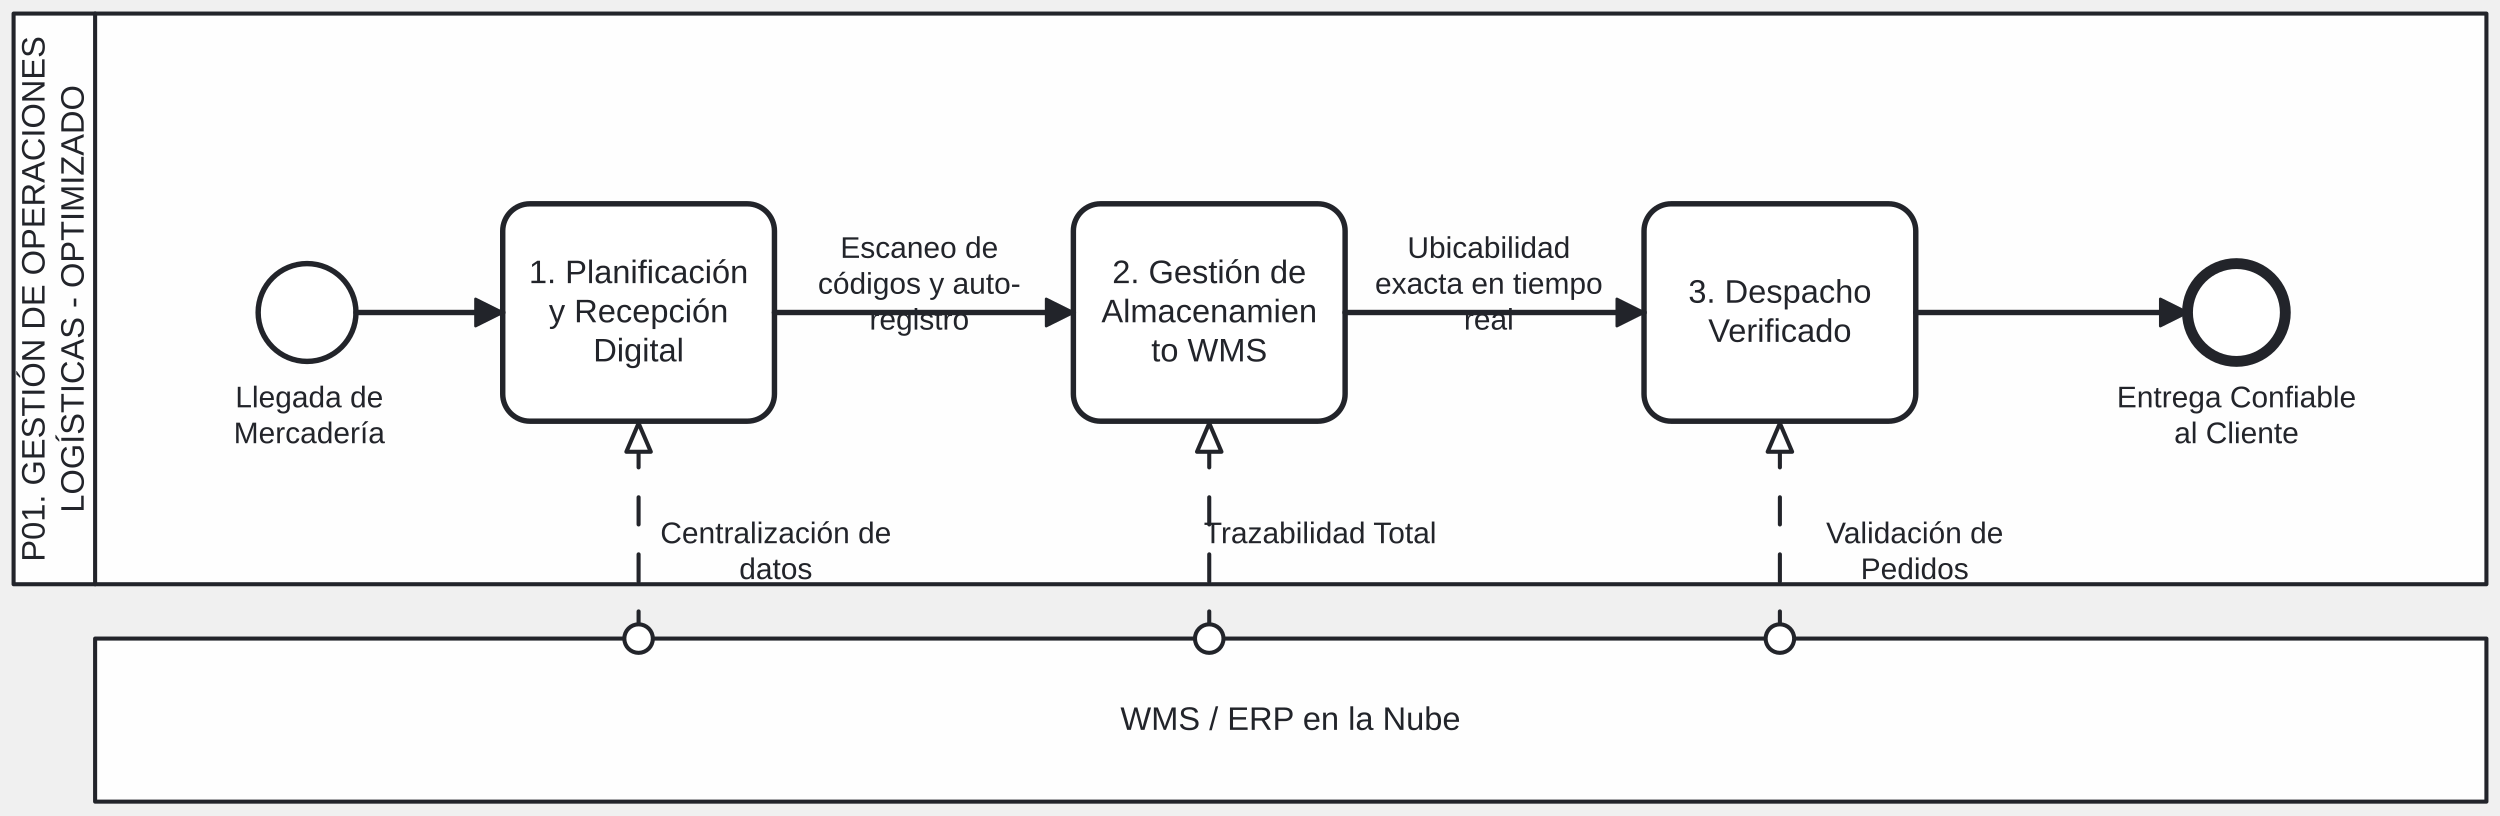
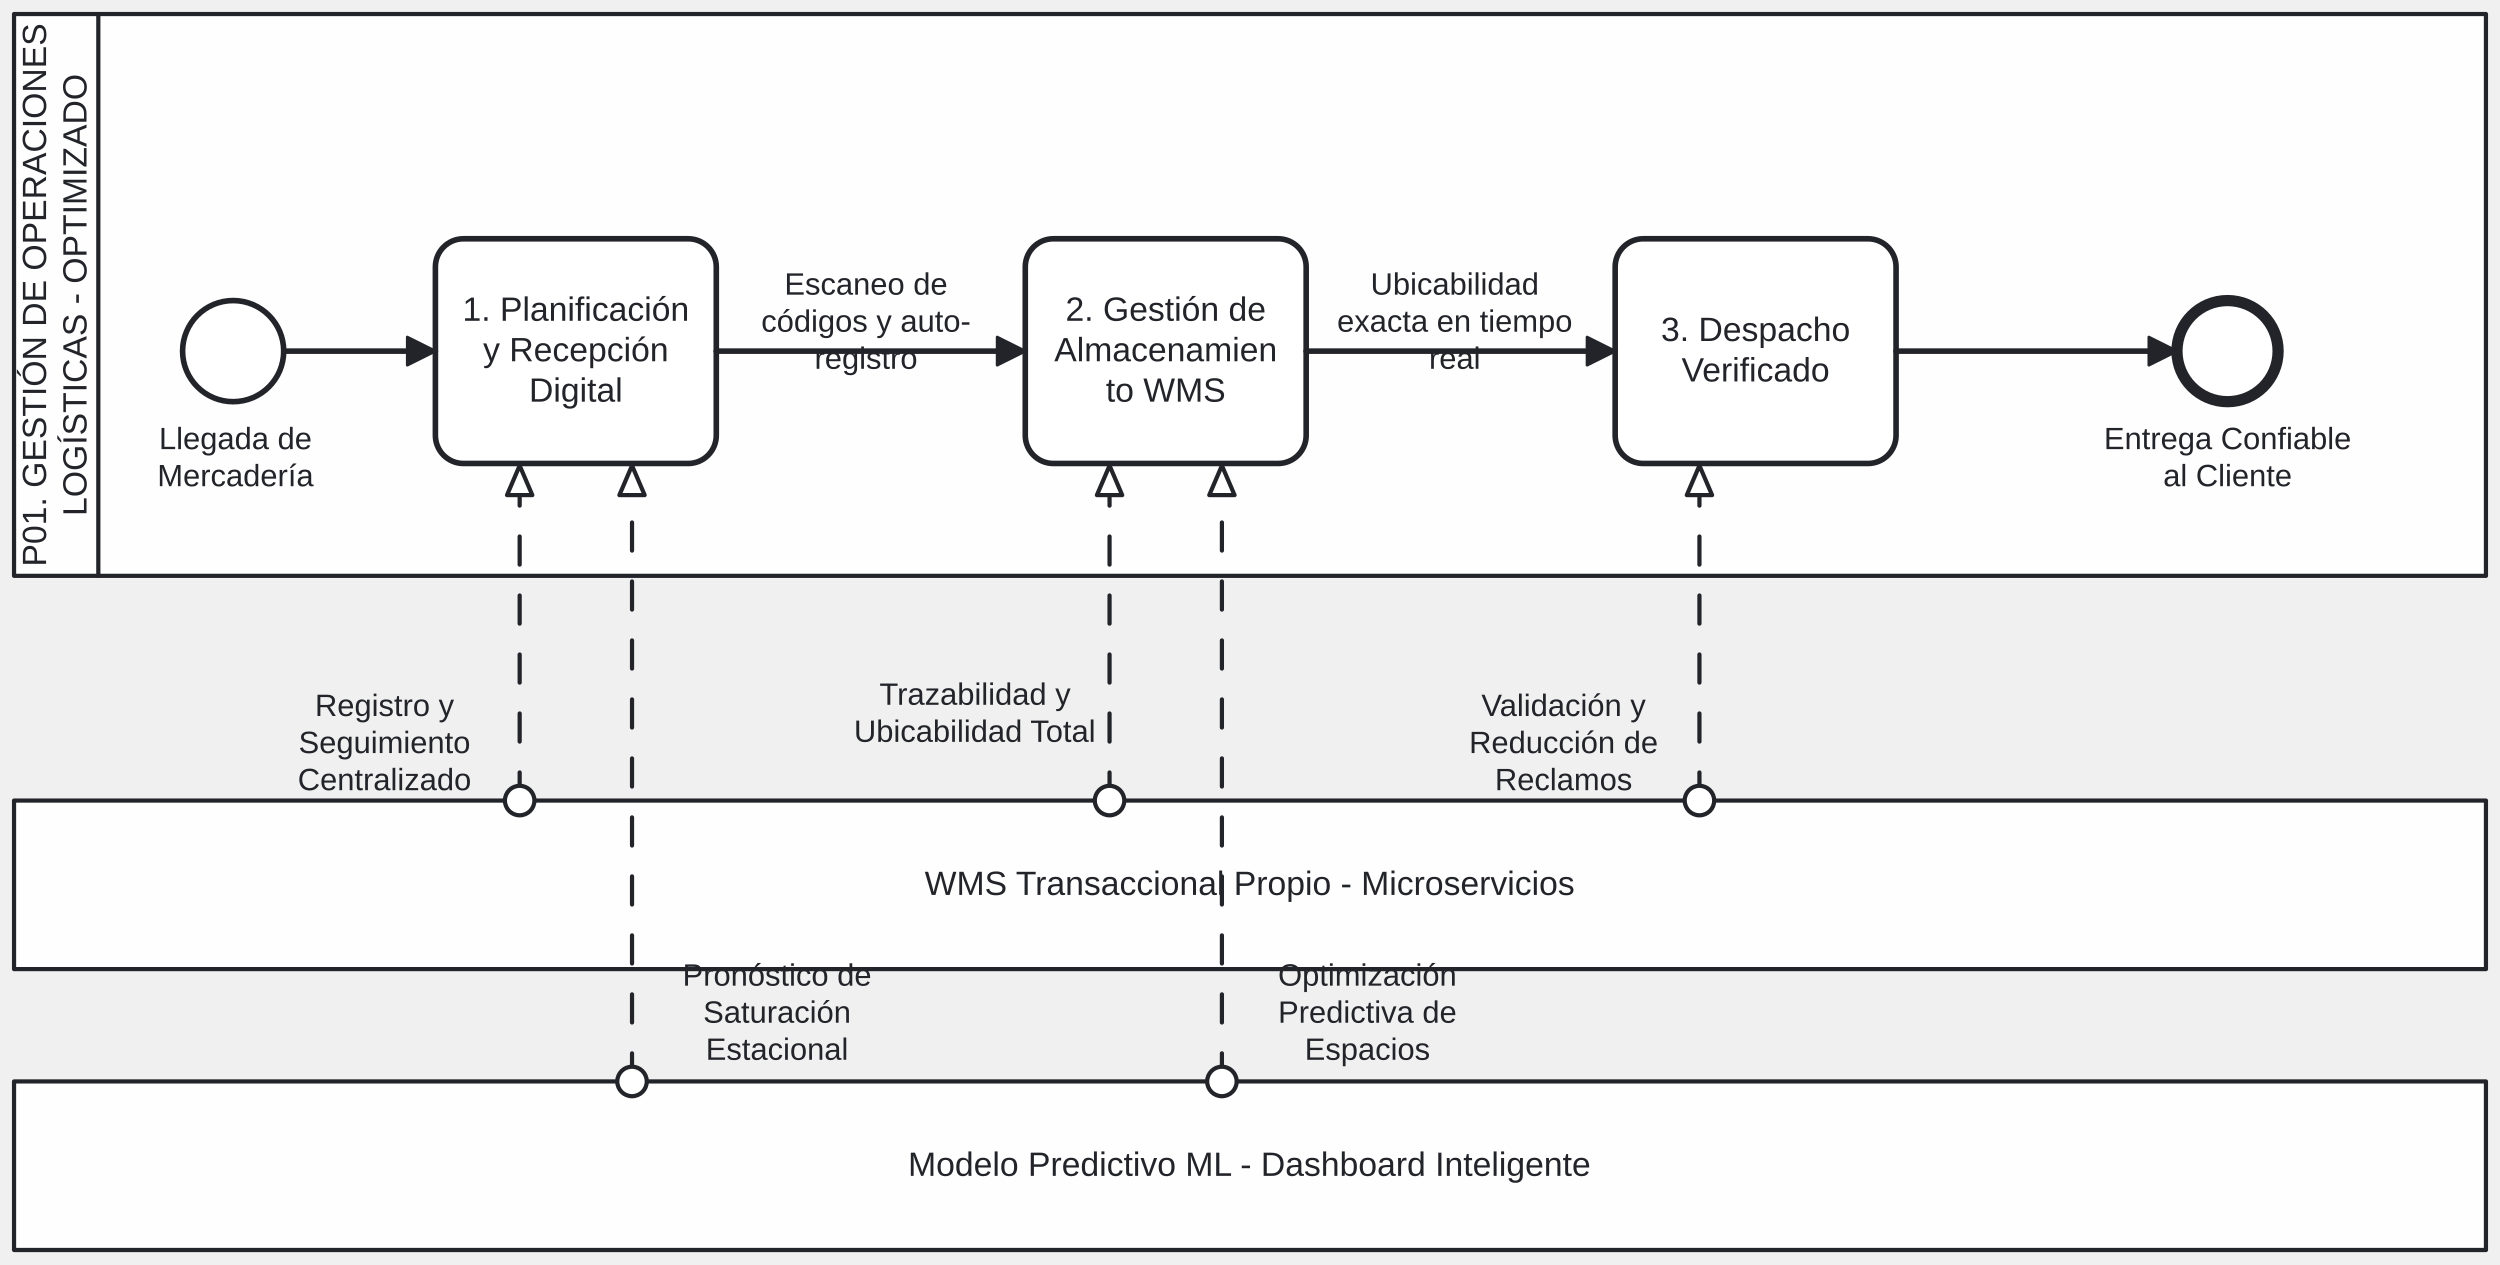
- <svg xmlns="http://www.w3.org/2000/svg" width="920" height="300" viewBox="85 45 920 300" version="1.1">
+ <svg xmlns="http://www.w3.org/2000/svg" width="890" height="450" viewBox="115 -5 890 450" version="1.1">
  <defs>
-     <pattern id="djs-grid-pattern-794928" width="10" height="10" patternUnits="userSpaceOnUse">
+     <pattern id="djs-grid-pattern-890158" width="10" height="10" patternUnits="userSpaceOnUse">
      <circle cx="0.5" cy="0.5" r="0.5" style="fill: rgb(204, 204, 204);" />
    </pattern>
  </defs>
  <g class="djs-group">
-     <g class="djs-element djs-shape" data-element-id="Participant_MacroOptimizado" style="display: block;" transform="matrix(1 0 0 1 90 50)">
-       <g class="djs-visual">
-         <rect x="0" y="0" width="910" height="210" rx="0" ry="0" style="stroke-linecap: round; stroke-linejoin: round; stroke: rgb(34, 36, 42); stroke-width: 1.5px; fill: white; fill-opacity: 0.95;" />
-         <path style="fill: none; stroke-linecap: round; stroke-linejoin: round; stroke: rgb(34, 36, 42); stroke-width: 1.5px;" d="M30,0L30,210" />
-         <text lineHeight="1.2" class="djs-label" style="font-family: Arial, sans-serif; font-size: 12px; font-weight: normal; fill: rgb(34, 36, 42);" transform="matrix(-1.83697e-16 -1 1 -1.83697e-16 0 210)">
-           <tspan x="8.309" y="11.4">P01. GESTIÓN DE OPERACIONES </tspan>
-           <tspan x="26.326" y="25.8">LOGÍSTICAS - OPTIMIZADO</tspan>
-         </text>
-       </g>
-       <rect class="djs-hit djs-hit-no-move" x="0" y="0" width="910" height="210" style="fill: none; stroke-opacity: 0; stroke: white; stroke-width: 15px;" />
-       <rect class="djs-hit djs-hit-click-stroke" x="0" y="0" width="910" height="210" style="fill: none; stroke-opacity: 0; stroke: white; stroke-width: 15px;" />
-       <rect class="djs-hit djs-hit-all" x="0" y="0" width="30" height="210" style="fill: none; stroke-opacity: 0; stroke: white; stroke-width: 15px;" />
-       <rect x="-5" y="-5" rx="4" width="920" height="220" class="djs-outline" style="fill: none;" />
+     <g class="djs-element djs-shape" data-element-id="Participant_MacroOptimizado" style="display: block;" transform="matrix(1 0 0 1 120 0)">
+       <g class="djs-visual">
+         <rect x="0" y="0" width="880" height="200" rx="0" ry="0" style="stroke-linecap: round; stroke-linejoin: round; stroke: rgb(34, 36, 42); stroke-width: 1.5px; fill: white; fill-opacity: 0.95;" />
+         <path style="fill: none; stroke-linecap: round; stroke-linejoin: round; stroke: rgb(34, 36, 42); stroke-width: 1.5px;" d="M30,0L30,200" />
+         <text lineHeight="1.2" class="djs-label" style="font-family: Arial, sans-serif; font-size: 12px; font-weight: normal; fill: rgb(34, 36, 42);" transform="matrix(-1.83697e-16 -1 1 -1.83697e-16 0 200)">
+           <tspan x="3.309" y="11.4">P01. GESTIÓN DE OPERACIONES </tspan>
+           <tspan x="21.326" y="25.8">LOGÍSTICAS - OPTIMIZADO</tspan>
+         </text>
+       </g>
+       <rect class="djs-hit djs-hit-no-move" x="0" y="0" width="880" height="200" style="fill: none; stroke-opacity: 0; stroke: white; stroke-width: 15px;" />
+       <rect class="djs-hit djs-hit-click-stroke" x="0" y="0" width="880" height="200" style="fill: none; stroke-opacity: 0; stroke: white; stroke-width: 15px;" />
+       <rect class="djs-hit djs-hit-all" x="0" y="0" width="30" height="200" style="fill: none; stroke-opacity: 0; stroke: white; stroke-width: 15px;" />
+       <rect x="-5" y="-5" rx="4" width="890" height="210" class="djs-outline" style="fill: none;" />
    </g>
    <g class="djs-children">
      <g class="djs-group">
-         <g class="djs-element djs-shape" data-element-id="Start_LlegadaMercaderia" style="display: block;" transform="matrix(1 0 0 1 180 142)">
+         <g class="djs-element djs-shape" data-element-id="Start_LlegadaMercaderia" style="display: block;" transform="matrix(1 0 0 1 180 102)">
          <g class="djs-visual">
            <circle cx="18" cy="18" r="18" style="stroke-linecap: round; stroke-linejoin: round; stroke: rgb(34, 36, 42); stroke-width: 2px; fill: white; fill-opacity: 0.95;" />
          </g>
          <rect class="djs-hit djs-hit-all" x="0" y="0" width="36" height="36" style="fill: none; stroke-opacity: 0; stroke: white; stroke-width: 15px;" />
          <circle cx="18" cy="18" r="23" class="djs-outline" style="fill: none;" />
        </g>
      </g>
      <g class="djs-group">
-         <g class="djs-element djs-shape" data-element-id="Start_LlegadaMercaderia_label" style="display: block;" transform="matrix(1 0 0 1 171 185)">
+         <g class="djs-element djs-shape" data-element-id="Start_LlegadaMercaderia_label" style="display: block;" transform="matrix(1 0 0 1 171 145)">
          <g class="djs-visual">
            <text lineHeight="1.2" class="djs-label" style="font-family: Arial, sans-serif; font-size: 11px; font-weight: normal; fill: rgb(34, 36, 42);">
              <tspan x="0.596" y="9.9">Llegada de </tspan>
              <tspan x="0" y="23.1">Mercadería</tspan>
            </text>
          </g>
          <rect class="djs-hit djs-hit-all" x="0" y="0" width="56" height="27" style="fill: none; stroke-opacity: 0; stroke: white; stroke-width: 15px;" />
          <rect x="-5" y="-5" rx="4" width="66" height="37" class="djs-outline" style="fill: none;" />
        </g>
      </g>
      <g class="djs-group">
-         <g class="djs-element djs-shape" data-element-id="Task_P1_RecepcionDigital" style="display: block;" transform="matrix(1 0 0 1 270 120)">
+         <g class="djs-element djs-shape" data-element-id="Task_P1_RecepcionDigital" style="display: block;" transform="matrix(1 0 0 1 270 80)">
          <g class="djs-visual">
            <rect x="0" y="0" width="100" height="80" rx="10" ry="10" style="stroke-linecap: round; stroke-linejoin: round; stroke: rgb(34, 36, 42); stroke-width: 2px; fill: white; fill-opacity: 0.95;" />
            <text lineHeight="1.2" class="djs-label" style="font-family: Arial, sans-serif; font-size: 12px; font-weight: normal; fill: rgb(34, 36, 42);">
              <tspan x="9.644" y="29.2">1. Planificación</tspan>
              <tspan x="16.982" y="43.6">y Recepción </tspan>
              <tspan x="33.327" y="58">Digital</tspan>
            </text>
          </g>
          <rect class="djs-hit djs-hit-all" x="0" y="0" width="100" height="80" style="fill: none; stroke-opacity: 0; stroke: white; stroke-width: 15px;" />
          <rect x="-5" y="-5" rx="14" width="110" height="90" class="djs-outline" style="fill: none;" />
        </g>
      </g>
      <g class="djs-group">
-         <g class="djs-element djs-shape" data-element-id="Task_P2_AlmacenamientoWMS" style="display: block;" transform="matrix(1 0 0 1 480 120)">
+         <g class="djs-element djs-shape" data-element-id="Task_P2_AlmacenamientoWMS" style="display: block;" transform="matrix(1 0 0 1 480 80)">
          <g class="djs-visual">
            <rect x="0" y="0" width="100" height="80" rx="10" ry="10" style="stroke-linecap: round; stroke-linejoin: round; stroke: rgb(34, 36, 42); stroke-width: 2px; fill: white; fill-opacity: 0.95;" />
            <text lineHeight="1.2" class="djs-label" style="font-family: Arial, sans-serif; font-size: 12px; font-weight: normal; fill: rgb(34, 36, 42);">
              <tspan x="14.311" y="29.2">2. Gestión de</tspan>
              <tspan x="10.314" y="43.6">Almacenamien</tspan>
              <tspan x="28.666" y="58">to WMS</tspan>
            </text>
          </g>
          <rect class="djs-hit djs-hit-all" x="0" y="0" width="100" height="80" style="fill: none; stroke-opacity: 0; stroke: white; stroke-width: 15px;" />
          <rect x="-5" y="-5" rx="14" width="110" height="90" class="djs-outline" style="fill: none;" />
        </g>
      </g>
      <g class="djs-group">
-         <g class="djs-element djs-shape" data-element-id="Task_P3_DespachoVerificado" style="display: block;" transform="matrix(1 0 0 1 690 120)">
+         <g class="djs-element djs-shape" data-element-id="Task_P3_DespachoVerificado" style="display: block;" transform="matrix(1 0 0 1 690 80)">
          <g class="djs-visual">
            <rect x="0" y="0" width="100" height="80" rx="10" ry="10" style="stroke-linecap: round; stroke-linejoin: round; stroke: rgb(34, 36, 42); stroke-width: 2px; fill: white; fill-opacity: 0.95;" />
            <text lineHeight="1.2" class="djs-label" style="font-family: Arial, sans-serif; font-size: 12px; font-weight: normal; fill: rgb(34, 36, 42);">
              <tspan x="16.312" y="36.4">3. Despacho </tspan>
              <tspan x="23.65" y="50.8">Verificado</tspan>
            </text>
          </g>
          <rect class="djs-hit djs-hit-all" x="0" y="0" width="100" height="80" style="fill: none; stroke-opacity: 0; stroke: white; stroke-width: 15px;" />
          <rect x="-5" y="-5" rx="14" width="110" height="90" class="djs-outline" style="fill: none;" />
        </g>
      </g>
      <g class="djs-group">
-         <g class="djs-element djs-shape" data-element-id="End_EntregaConfiable" style="display: block;" transform="matrix(1 0 0 1 890 142)">
+         <g class="djs-element djs-shape" data-element-id="End_EntregaConfiable" style="display: block;" transform="matrix(1 0 0 1 890 102)">
          <g class="djs-visual">
            <circle cx="18" cy="18" r="18" style="stroke-linecap: round; stroke-linejoin: round; stroke: rgb(34, 36, 42); stroke-width: 4px; fill: white; fill-opacity: 0.95;" />
          </g>
          <rect class="djs-hit djs-hit-all" x="0" y="0" width="36" height="36" style="fill: none; stroke-opacity: 0; stroke: white; stroke-width: 15px;" />
          <circle cx="18" cy="18" r="24" class="djs-outline" style="fill: none;" />
        </g>
      </g>
      <g class="djs-group">
-         <g class="djs-element djs-shape" data-element-id="End_EntregaConfiable_label" style="display: block;" transform="matrix(1 0 0 1 864 185)">
+         <g class="djs-element djs-shape" data-element-id="End_EntregaConfiable_label" style="display: block;" transform="matrix(1 0 0 1 864 145)">
          <g class="djs-visual">
            <text lineHeight="1.2" class="djs-label" style="font-family: Arial, sans-serif; font-size: 11px; font-weight: normal; fill: rgb(34, 36, 42);">
              <tspan x="0" y="9.9">Entrega Confiable </tspan>
              <tspan x="21.1" y="23.1">al Cliente</tspan>
            </text>
          </g>
          <rect class="djs-hit djs-hit-all" x="0" y="0" width="89" height="27" style="fill: none; stroke-opacity: 0; stroke: white; stroke-width: 15px;" />
          <rect x="-5" y="-5" rx="4" width="99" height="37" class="djs-outline" style="fill: none;" />
        </g>
      </g>
      <g class="djs-group">
        <g class="djs-element djs-connection" data-element-id="Flow_Start_P1" style="display: block;">
          <g class="djs-visual">
            <defs>
-               <marker id="marker-bx3ixo69l0in8x6u1tr84pkov" viewBox="0 0 20 20" refX="11" refY="10" markerWidth="10" markerHeight="10" orient="auto">
+               <marker id="marker-5fuqlbcn7md4sdnk5ovf139af" viewBox="0 0 20 20" refX="11" refY="10" markerWidth="10" markerHeight="10" orient="auto">
                <path d="M 1 5 L 11 10 L 1 15 Z" style="stroke-linecap: round; stroke-linejoin: round; stroke: rgb(34, 36, 42); stroke-width: 1px; fill: rgb(34, 36, 42);" />
              </marker>
            </defs>
-             <path data-corner-radius="5" style="fill: none; stroke-linecap: round; stroke-linejoin: round; stroke: rgb(34, 36, 42); stroke-width: 2px; marker-end: url('#marker-bx3ixo69l0in8x6u1tr84pkov');" d="M216,160L270,160" />
-           </g>
-           <path d="M216,160L270,160" class="djs-hit djs-hit-stroke" style="fill: none; stroke-opacity: 0; stroke: white; stroke-width: 15px;" />
-           <rect x="211" y="155" rx="4" width="64" height="10" class="djs-outline" style="fill: none;" />
+             <path data-corner-radius="5" style="fill: none; stroke-linecap: round; stroke-linejoin: round; stroke: rgb(34, 36, 42); stroke-width: 2px; marker-end: url('#marker-5fuqlbcn7md4sdnk5ovf139af');" d="M216,120L270,120" />
+           </g>
+           <path d="M216,120L270,120" class="djs-hit djs-hit-stroke" style="fill: none; stroke-opacity: 0; stroke: white; stroke-width: 15px;" />
+           <rect x="211" y="115" rx="4" width="64" height="10" class="djs-outline" style="fill: none;" />
        </g>
      </g>
      <g class="djs-group">
        <g class="djs-element djs-connection" data-element-id="Flow_P1_P2" style="display: block;">
          <g class="djs-visual">
            <defs>
-               <marker id="marker-9g80d8c8sxl3vlkmzwzxmn6dg" viewBox="0 0 20 20" refX="11" refY="10" markerWidth="10" markerHeight="10" orient="auto">
+               <marker id="marker-62lysjvz0v1dxmruyw9wtft8w" viewBox="0 0 20 20" refX="11" refY="10" markerWidth="10" markerHeight="10" orient="auto">
                <path d="M 1 5 L 11 10 L 1 15 Z" style="stroke-linecap: round; stroke-linejoin: round; stroke: rgb(34, 36, 42); stroke-width: 1px; fill: rgb(34, 36, 42);" />
              </marker>
            </defs>
-             <path data-corner-radius="5" style="fill: none; stroke-linecap: round; stroke-linejoin: round; stroke: rgb(34, 36, 42); stroke-width: 2px; marker-end: url('#marker-9g80d8c8sxl3vlkmzwzxmn6dg');" d="M370,160L480,160" />
-           </g>
-           <path d="M370,160L480,160" class="djs-hit djs-hit-stroke" style="fill: none; stroke-opacity: 0; stroke: white; stroke-width: 15px;" />
-           <rect x="365" y="155" rx="4" width="120" height="10" class="djs-outline" style="fill: none;" />
-         </g>
-       </g>
-       <g class="djs-group">
-         <g class="djs-element djs-shape" data-element-id="Flow_P1_P2_label" style="display: block;" transform="matrix(1 0 0 1 386 130)">
+             <path data-corner-radius="5" style="fill: none; stroke-linecap: round; stroke-linejoin: round; stroke: rgb(34, 36, 42); stroke-width: 2px; marker-end: url('#marker-62lysjvz0v1dxmruyw9wtft8w');" d="M370,120L480,120" />
+           </g>
+           <path d="M370,120L480,120" class="djs-hit djs-hit-stroke" style="fill: none; stroke-opacity: 0; stroke: white; stroke-width: 15px;" />
+           <rect x="365" y="115" rx="4" width="120" height="10" class="djs-outline" style="fill: none;" />
+         </g>
+       </g>
+       <g class="djs-group">
+         <g class="djs-element djs-shape" data-element-id="Flow_P1_P2_label" style="display: block;" transform="matrix(1 0 0 1 386 90)">
          <g class="djs-visual">
            <text lineHeight="1.2" class="djs-label" style="font-family: Arial, sans-serif; font-size: 11px; font-weight: normal; fill: rgb(34, 36, 42);">
              <tspan x="8.25" y="9.9">Escaneo de </tspan>
              <tspan x="0" y="23.1">códigos y auto-</tspan>
              <tspan x="18.96" y="36.3">registro</tspan>
            </text>
          </g>
          <rect class="djs-hit djs-hit-all" x="0" y="0" width="75" height="40" style="fill: none; stroke-opacity: 0; stroke: white; stroke-width: 15px;" />
          <rect x="-5" y="-5" rx="4" width="85" height="50" class="djs-outline" style="fill: none;" />
        </g>
      </g>
      <g class="djs-group">
        <g class="djs-element djs-connection" data-element-id="Flow_P2_P3" style="display: block;">
          <g class="djs-visual">
            <defs>
-               <marker id="marker-5n9eu8oeng12x5fme43ytxalq" viewBox="0 0 20 20" refX="11" refY="10" markerWidth="10" markerHeight="10" orient="auto">
+               <marker id="marker-47vruj8n2pp4a169vef90pp0k" viewBox="0 0 20 20" refX="11" refY="10" markerWidth="10" markerHeight="10" orient="auto">
                <path d="M 1 5 L 11 10 L 1 15 Z" style="stroke-linecap: round; stroke-linejoin: round; stroke: rgb(34, 36, 42); stroke-width: 1px; fill: rgb(34, 36, 42);" />
              </marker>
            </defs>
-             <path data-corner-radius="5" style="fill: none; stroke-linecap: round; stroke-linejoin: round; stroke: rgb(34, 36, 42); stroke-width: 2px; marker-end: url('#marker-5n9eu8oeng12x5fme43ytxalq');" d="M580,160L690,160" />
-           </g>
-           <path d="M580,160L690,160" class="djs-hit djs-hit-stroke" style="fill: none; stroke-opacity: 0; stroke: white; stroke-width: 15px;" />
-           <rect x="575" y="155" rx="4" width="120" height="10" class="djs-outline" style="fill: none;" />
-         </g>
-       </g>
-       <g class="djs-group">
-         <g class="djs-element djs-shape" data-element-id="Flow_P2_P3_label" style="display: block;" transform="matrix(1 0 0 1 591 130)">
+             <path data-corner-radius="5" style="fill: none; stroke-linecap: round; stroke-linejoin: round; stroke: rgb(34, 36, 42); stroke-width: 2px; marker-end: url('#marker-47vruj8n2pp4a169vef90pp0k');" d="M580,120L690,120" />
+           </g>
+           <path d="M580,120L690,120" class="djs-hit djs-hit-stroke" style="fill: none; stroke-opacity: 0; stroke: white; stroke-width: 15px;" />
+           <rect x="575" y="115" rx="4" width="120" height="10" class="djs-outline" style="fill: none;" />
+         </g>
+       </g>
+       <g class="djs-group">
+         <g class="djs-element djs-shape" data-element-id="Flow_P2_P3_label" style="display: block;" transform="matrix(1 0 0 1 591 90)">
          <g class="djs-visual">
            <text lineHeight="1.2" class="djs-label" style="font-family: Arial, sans-serif; font-size: 11px; font-weight: normal; fill: rgb(34, 36, 42);">
              <tspan x="11.924" y="9.9">Ubicabilidad </tspan>
              <tspan x="0" y="23.1">exacta en tiempo </tspan>
              <tspan x="32.715" y="36.3">real</tspan>
            </text>
          </g>
          <rect class="djs-hit djs-hit-all" x="0" y="0" width="84" height="40" style="fill: none; stroke-opacity: 0; stroke: white; stroke-width: 15px;" />
          <rect x="-5" y="-5" rx="4" width="94" height="50" class="djs-outline" style="fill: none;" />
        </g>
      </g>
      <g class="djs-group">
        <g class="djs-element djs-connection" data-element-id="Flow_P3_End" style="display: block;">
          <g class="djs-visual">
            <defs>
-               <marker id="marker-89t59o202ewxndg8sj0rjoglk" viewBox="0 0 20 20" refX="11" refY="10" markerWidth="10" markerHeight="10" orient="auto">
+               <marker id="marker-19ylce0fwi5bt2jfakbw5a8ah" viewBox="0 0 20 20" refX="11" refY="10" markerWidth="10" markerHeight="10" orient="auto">
                <path d="M 1 5 L 11 10 L 1 15 Z" style="stroke-linecap: round; stroke-linejoin: round; stroke: rgb(34, 36, 42); stroke-width: 1px; fill: rgb(34, 36, 42);" />
              </marker>
            </defs>
-             <path data-corner-radius="5" style="fill: none; stroke-linecap: round; stroke-linejoin: round; stroke: rgb(34, 36, 42); stroke-width: 2px; marker-end: url('#marker-89t59o202ewxndg8sj0rjoglk');" d="M790,160L890,160" />
-           </g>
-           <path d="M790,160L890,160" class="djs-hit djs-hit-stroke" style="fill: none; stroke-opacity: 0; stroke: white; stroke-width: 15px;" />
-           <rect x="785" y="155" rx="4" width="110" height="10" class="djs-outline" style="fill: none;" />
+             <path data-corner-radius="5" style="fill: none; stroke-linecap: round; stroke-linejoin: round; stroke: rgb(34, 36, 42); stroke-width: 2px; marker-end: url('#marker-19ylce0fwi5bt2jfakbw5a8ah');" d="M790,120L890,120" />
+           </g>
+           <path d="M790,120L890,120" class="djs-hit djs-hit-stroke" style="fill: none; stroke-opacity: 0; stroke: white; stroke-width: 15px;" />
+           <rect x="785" y="115" rx="4" width="110" height="10" class="djs-outline" style="fill: none;" />
        </g>
      </g>
    </g>
  </g>
  <g class="djs-group">
    <g class="djs-element djs-shape" data-element-id="Participant_WMS" style="display: block;" transform="matrix(1 0 0 1 120 280)">
      <g class="djs-visual">
        <rect x="0" y="0" width="880" height="60" rx="0" ry="0" style="stroke-linecap: round; stroke-linejoin: round; stroke: rgb(34, 36, 42); stroke-width: 1.5px; fill: white; fill-opacity: 0.95;" />
        <text lineHeight="1.2" class="djs-label" style="font-family: Arial, sans-serif; font-size: 12px; font-weight: normal; fill: rgb(34, 36, 42);">
-           <tspan x="377.311" y="33.6">WMS / ERP en la Nube</tspan>
+           <tspan x="324.195" y="33.6">WMS Transaccional Propio - Microservicios</tspan>
        </text>
      </g>
      <rect class="djs-hit djs-hit-all" x="0" y="0" width="880" height="60" style="fill: none; stroke-opacity: 0; stroke: white; stroke-width: 15px;" />
      <rect x="-5" y="-5" rx="4" width="890" height="70" class="djs-outline" style="fill: none;" />
    </g>
  </g>
  <g class="djs-group">
+     <g class="djs-element djs-shape" data-element-id="Participant_ML" style="display: block;" transform="matrix(1 0 0 1 120 380)">
+       <g class="djs-visual">
+         <rect x="0" y="0" width="880" height="60" rx="0" ry="0" style="stroke-linecap: round; stroke-linejoin: round; stroke: rgb(34, 36, 42); stroke-width: 1.5px; fill: white; fill-opacity: 0.95;" />
+         <text lineHeight="1.2" class="djs-label" style="font-family: Arial, sans-serif; font-size: 12px; font-weight: normal; fill: rgb(34, 36, 42);">
+           <tspan x="318.269" y="33.6">Modelo Predictivo ML - Dashboard Inteligente</tspan>
+         </text>
+       </g>
+       <rect class="djs-hit djs-hit-all" x="0" y="0" width="880" height="60" style="fill: none; stroke-opacity: 0; stroke: white; stroke-width: 15px;" />
+       <rect x="-5" y="-5" rx="4" width="890" height="70" class="djs-outline" style="fill: none;" />
+     </g>
+   </g>
+   <g class="djs-group">
    <g class="djs-element djs-connection" data-element-id="MsgFlow_WMS_P1" style="display: block;">
      <g class="djs-visual">
        <defs>
-           <marker id="marker-7jkx4r53fnqzo6hxl2wqsx1c9" viewBox="0 0 20 20" refX="8.5" refY="5" markerWidth="20" markerHeight="20" orient="auto">
-             <path d="m 1 5 l 0 -3 l 7 3 l -7 3 z" style="stroke-linecap: round; stroke-linejoin: round; stroke: rgb(34, 36, 42); stroke-width: 1px; fill: white; stroke-dasharray: 10000, 1;" />
-           </marker>
-           <marker id="marker-adjooyl3b2p4pd4ym42nk4gwg" viewBox="0 0 20 20" refX="6" refY="6" markerWidth="20" markerHeight="20" orient="auto">
-             <circle cx="6" cy="6" r="3.5" style="stroke-linecap: round; stroke-linejoin: round; stroke: rgb(34, 36, 42); stroke-width: 1px; fill: white; stroke-dasharray: 10000, 1;" />
-           </marker>
-         </defs>
-         <path data-corner-radius="5" style="fill: none; stroke-linecap: round; stroke-linejoin: round; stroke: rgb(34, 36, 42); stroke-width: 1.5px; marker-end: url('#marker-7jkx4r53fnqzo6hxl2wqsx1c9'); marker-start: url('#marker-adjooyl3b2p4pd4ym42nk4gwg'); stroke-dasharray: 10, 11;" d="M320,280L320,200" />
-       </g>
-       <path d="M320,280L320,200" class="djs-hit djs-hit-stroke" style="fill: none; stroke-opacity: 0; stroke: white; stroke-width: 15px;" />
-       <rect x="315" y="195" rx="4" width="10" height="90" class="djs-outline" style="fill: none;" />
-     </g>
-   </g>
-   <g class="djs-group">
-     <g class="djs-element djs-shape" data-element-id="MsgFlow_WMS_P1_label" style="display: block;" transform="matrix(1 0 0 1 328 235)">
-       <g class="djs-visual">
-         <text lineHeight="1.2" class="djs-label" style="font-family: Arial, sans-serif; font-size: 11px; font-weight: normal; fill: rgb(34, 36, 42);">
-           <tspan x="0" y="9.9">Centralización de </tspan>
-           <tspan x="29.042" y="23.1">datos</tspan>
-         </text>
-       </g>
-       <rect class="djs-hit djs-hit-all" x="0" y="0" width="85" height="27" style="fill: none; stroke-opacity: 0; stroke: white; stroke-width: 15px;" />
-       <rect x="-5" y="-5" rx="4" width="95" height="37" class="djs-outline" style="fill: none;" />
+           <marker id="marker-8muj9oo2ua3op3a85czk82m31" viewBox="0 0 20 20" refX="8.5" refY="5" markerWidth="20" markerHeight="20" orient="auto">
+             <path d="m 1 5 l 0 -3 l 7 3 l -7 3 z" style="stroke-linecap: round; stroke-linejoin: round; stroke: rgb(34, 36, 42); stroke-width: 1px; fill: white; stroke-dasharray: 10000, 1;" />
+           </marker>
+           <marker id="marker-1ttxu3qyir7j6cyd787gsw7xx" viewBox="0 0 20 20" refX="6" refY="6" markerWidth="20" markerHeight="20" orient="auto">
+             <circle cx="6" cy="6" r="3.5" style="stroke-linecap: round; stroke-linejoin: round; stroke: rgb(34, 36, 42); stroke-width: 1px; fill: white; stroke-dasharray: 10000, 1;" />
+           </marker>
+         </defs>
+         <path data-corner-radius="5" style="fill: none; stroke-linecap: round; stroke-linejoin: round; stroke: rgb(34, 36, 42); stroke-width: 1.5px; marker-end: url('#marker-8muj9oo2ua3op3a85czk82m31'); marker-start: url('#marker-1ttxu3qyir7j6cyd787gsw7xx'); stroke-dasharray: 10, 11;" d="M300,280L300,160" />
+       </g>
+       <path d="M300,280L300,160" class="djs-hit djs-hit-stroke" style="fill: none; stroke-opacity: 0; stroke: white; stroke-width: 15px;" />
+       <rect x="295" y="155" rx="4" width="10" height="130" class="djs-outline" style="fill: none;" />
+     </g>
+   </g>
+   <g class="djs-group">
+     <g class="djs-element djs-shape" data-element-id="MsgFlow_WMS_P1_label" style="display: block;" transform="matrix(1 0 0 1 221 240)">
+       <g class="djs-visual">
+         <text lineHeight="1.2" class="djs-label" style="font-family: Arial, sans-serif; font-size: 11px; font-weight: normal; fill: rgb(34, 36, 42);">
+           <tspan x="6.12" y="9.9">Registro y </tspan>
+           <tspan x="0.303" y="23.1">Seguimiento </tspan>
+           <tspan x="0" y="36.3">Centralizado</tspan>
+         </text>
+       </g>
+       <rect class="djs-hit djs-hit-all" x="0" y="0" width="62" height="40" style="fill: none; stroke-opacity: 0; stroke: white; stroke-width: 15px;" />
+       <rect x="-5" y="-5" rx="4" width="72" height="50" class="djs-outline" style="fill: none;" />
    </g>
  </g>
  <g class="djs-group">
    <g class="djs-element djs-connection" data-element-id="MsgFlow_WMS_P2" style="display: block;">
      <g class="djs-visual">
        <defs>
-           <marker id="marker-bs6u0ecq4xquvywzmz03i6w77" viewBox="0 0 20 20" refX="8.5" refY="5" markerWidth="20" markerHeight="20" orient="auto">
-             <path d="m 1 5 l 0 -3 l 7 3 l -7 3 z" style="stroke-linecap: round; stroke-linejoin: round; stroke: rgb(34, 36, 42); stroke-width: 1px; fill: white; stroke-dasharray: 10000, 1;" />
-           </marker>
-           <marker id="marker-4byqdh0etmj28tuzkha83u1dr" viewBox="0 0 20 20" refX="6" refY="6" markerWidth="20" markerHeight="20" orient="auto">
-             <circle cx="6" cy="6" r="3.5" style="stroke-linecap: round; stroke-linejoin: round; stroke: rgb(34, 36, 42); stroke-width: 1px; fill: white; stroke-dasharray: 10000, 1;" />
-           </marker>
-         </defs>
-         <path data-corner-radius="5" style="fill: none; stroke-linecap: round; stroke-linejoin: round; stroke: rgb(34, 36, 42); stroke-width: 1.5px; marker-end: url('#marker-bs6u0ecq4xquvywzmz03i6w77'); marker-start: url('#marker-4byqdh0etmj28tuzkha83u1dr'); stroke-dasharray: 10, 11;" d="M530,280L530,200" />
-       </g>
-       <path d="M530,280L530,200" class="djs-hit djs-hit-stroke" style="fill: none; stroke-opacity: 0; stroke: white; stroke-width: 15px;" />
-       <rect x="525" y="195" rx="4" width="10" height="90" class="djs-outline" style="fill: none;" />
-     </g>
-   </g>
-   <g class="djs-group">
-     <g class="djs-element djs-shape" data-element-id="MsgFlow_WMS_P2_label" style="display: block;" transform="matrix(1 0 0 1 528 235)">
-       <g class="djs-visual">
-         <text lineHeight="1.2" class="djs-label" style="font-family: Arial, sans-serif; font-size: 11px; font-weight: normal; fill: rgb(34, 36, 42);">
-           <tspan x="0" y="9.9">Trazabilidad Total</tspan>
-         </text>
-       </g>
-       <rect class="djs-hit djs-hit-all" x="0" y="0" width="86" height="14" style="fill: none; stroke-opacity: 0; stroke: white; stroke-width: 15px;" />
-       <rect x="-5" y="-5" rx="4" width="96" height="24" class="djs-outline" style="fill: none;" />
+           <marker id="marker-cir2rudlj9hyn7de8maarva7m" viewBox="0 0 20 20" refX="8.5" refY="5" markerWidth="20" markerHeight="20" orient="auto">
+             <path d="m 1 5 l 0 -3 l 7 3 l -7 3 z" style="stroke-linecap: round; stroke-linejoin: round; stroke: rgb(34, 36, 42); stroke-width: 1px; fill: white; stroke-dasharray: 10000, 1;" />
+           </marker>
+           <marker id="marker-1ie5oxepk8z39bfggmszyqvpl" viewBox="0 0 20 20" refX="6" refY="6" markerWidth="20" markerHeight="20" orient="auto">
+             <circle cx="6" cy="6" r="3.5" style="stroke-linecap: round; stroke-linejoin: round; stroke: rgb(34, 36, 42); stroke-width: 1px; fill: white; stroke-dasharray: 10000, 1;" />
+           </marker>
+         </defs>
+         <path data-corner-radius="5" style="fill: none; stroke-linecap: round; stroke-linejoin: round; stroke: rgb(34, 36, 42); stroke-width: 1.5px; marker-end: url('#marker-cir2rudlj9hyn7de8maarva7m'); marker-start: url('#marker-1ie5oxepk8z39bfggmszyqvpl'); stroke-dasharray: 10, 11;" d="M510,280L510,160" />
+       </g>
+       <path d="M510,280L510,160" class="djs-hit djs-hit-stroke" style="fill: none; stroke-opacity: 0; stroke: white; stroke-width: 15px;" />
+       <rect x="505" y="155" rx="4" width="10" height="130" class="djs-outline" style="fill: none;" />
+     </g>
+   </g>
+   <g class="djs-group">
+     <g class="djs-element djs-shape" data-element-id="MsgFlow_WMS_P2_label" style="display: block;" transform="matrix(1 0 0 1 419 236)">
+       <g class="djs-visual">
+         <text lineHeight="1.2" class="djs-label" style="font-family: Arial, sans-serif; font-size: 11px; font-weight: normal; fill: rgb(34, 36, 42);">
+           <tspan x="9.074" y="9.9">Trazabilidad y </tspan>
+           <tspan x="0" y="23.1">Ubicabilidad Total</tspan>
+         </text>
+       </g>
+       <rect class="djs-hit djs-hit-all" x="0" y="0" width="87" height="27" style="fill: none; stroke-opacity: 0; stroke: white; stroke-width: 15px;" />
+       <rect x="-5" y="-5" rx="4" width="97" height="37" class="djs-outline" style="fill: none;" />
    </g>
  </g>
  <g class="djs-group">
    <g class="djs-element djs-connection" data-element-id="MsgFlow_WMS_P3" style="display: block;">
      <g class="djs-visual">
        <defs>
-           <marker id="marker-41smkanpempwyxtqjmr6gw27u" viewBox="0 0 20 20" refX="8.5" refY="5" markerWidth="20" markerHeight="20" orient="auto">
-             <path d="m 1 5 l 0 -3 l 7 3 l -7 3 z" style="stroke-linecap: round; stroke-linejoin: round; stroke: rgb(34, 36, 42); stroke-width: 1px; fill: white; stroke-dasharray: 10000, 1;" />
-           </marker>
-           <marker id="marker-1c90cdgm7ooiw0aazylq83i72" viewBox="0 0 20 20" refX="6" refY="6" markerWidth="20" markerHeight="20" orient="auto">
-             <circle cx="6" cy="6" r="3.5" style="stroke-linecap: round; stroke-linejoin: round; stroke: rgb(34, 36, 42); stroke-width: 1px; fill: white; stroke-dasharray: 10000, 1;" />
-           </marker>
-         </defs>
-         <path data-corner-radius="5" style="fill: none; stroke-linecap: round; stroke-linejoin: round; stroke: rgb(34, 36, 42); stroke-width: 1.5px; marker-end: url('#marker-41smkanpempwyxtqjmr6gw27u'); marker-start: url('#marker-1c90cdgm7ooiw0aazylq83i72'); stroke-dasharray: 10, 11;" d="M740,280L740,200" />
-       </g>
-       <path d="M740,280L740,200" class="djs-hit djs-hit-stroke" style="fill: none; stroke-opacity: 0; stroke: white; stroke-width: 15px;" />
-       <rect x="735" y="195" rx="4" width="10" height="90" class="djs-outline" style="fill: none;" />
-     </g>
-   </g>
-   <g class="djs-group">
-     <g class="djs-element djs-shape" data-element-id="MsgFlow_WMS_P3_label" style="display: block;" transform="matrix(1 0 0 1 757 235)">
-       <g class="djs-visual">
-         <text lineHeight="1.2" class="djs-label" style="font-family: Arial, sans-serif; font-size: 11px; font-weight: normal; fill: rgb(34, 36, 42);">
-           <tspan x="0" y="9.9">Validación de </tspan>
-           <tspan x="12.74" y="23.1">Pedidos</tspan>
-         </text>
-       </g>
-       <rect class="djs-hit djs-hit-all" x="0" y="0" width="66" height="27" style="fill: none; stroke-opacity: 0; stroke: white; stroke-width: 15px;" />
-       <rect x="-5" y="-5" rx="4" width="76" height="37" class="djs-outline" style="fill: none;" />
+           <marker id="marker-4484hxndikuaesa8hoovbgvid" viewBox="0 0 20 20" refX="8.5" refY="5" markerWidth="20" markerHeight="20" orient="auto">
+             <path d="m 1 5 l 0 -3 l 7 3 l -7 3 z" style="stroke-linecap: round; stroke-linejoin: round; stroke: rgb(34, 36, 42); stroke-width: 1px; fill: white; stroke-dasharray: 10000, 1;" />
+           </marker>
+           <marker id="marker-4b7c8eh66kiy38lbf4da66i44" viewBox="0 0 20 20" refX="6" refY="6" markerWidth="20" markerHeight="20" orient="auto">
+             <circle cx="6" cy="6" r="3.5" style="stroke-linecap: round; stroke-linejoin: round; stroke: rgb(34, 36, 42); stroke-width: 1px; fill: white; stroke-dasharray: 10000, 1;" />
+           </marker>
+         </defs>
+         <path data-corner-radius="5" style="fill: none; stroke-linecap: round; stroke-linejoin: round; stroke: rgb(34, 36, 42); stroke-width: 1.5px; marker-end: url('#marker-4484hxndikuaesa8hoovbgvid'); marker-start: url('#marker-4b7c8eh66kiy38lbf4da66i44'); stroke-dasharray: 10, 11;" d="M720,280L720,160" />
+       </g>
+       <path d="M720,280L720,160" class="djs-hit djs-hit-stroke" style="fill: none; stroke-opacity: 0; stroke: white; stroke-width: 15px;" />
+       <rect x="715" y="155" rx="4" width="10" height="130" class="djs-outline" style="fill: none;" />
+     </g>
+   </g>
+   <g class="djs-group">
+     <g class="djs-element djs-shape" data-element-id="MsgFlow_WMS_P3_label" style="display: block;" transform="matrix(1 0 0 1 638 240)">
+       <g class="djs-visual">
+         <text lineHeight="1.2" class="djs-label" style="font-family: Arial, sans-serif; font-size: 11px; font-weight: normal; fill: rgb(34, 36, 42);">
+           <tspan x="4.385" y="9.9">Validación y </tspan>
+           <tspan x="0" y="23.1">Reducción de </tspan>
+           <tspan x="9.182" y="36.3">Reclamos</tspan>
+         </text>
+       </g>
+       <rect class="djs-hit djs-hit-all" x="0" y="0" width="68" height="40" style="fill: none; stroke-opacity: 0; stroke: white; stroke-width: 15px;" />
+       <rect x="-5" y="-5" rx="4" width="78" height="50" class="djs-outline" style="fill: none;" />
+     </g>
+   </g>
+   <g class="djs-group">
+     <g class="djs-element djs-connection" data-element-id="MsgFlow_ML_P1" style="display: block;">
+       <g class="djs-visual">
+         <defs>
+           <marker id="marker-9k33gssbcqv83v2567ax4nbea" viewBox="0 0 20 20" refX="8.5" refY="5" markerWidth="20" markerHeight="20" orient="auto">
+             <path d="m 1 5 l 0 -3 l 7 3 l -7 3 z" style="stroke-linecap: round; stroke-linejoin: round; stroke: rgb(34, 36, 42); stroke-width: 1px; fill: white; stroke-dasharray: 10000, 1;" />
+           </marker>
+           <marker id="marker-05jul14u8x83s2cyskmqybu31" viewBox="0 0 20 20" refX="6" refY="6" markerWidth="20" markerHeight="20" orient="auto">
+             <circle cx="6" cy="6" r="3.5" style="stroke-linecap: round; stroke-linejoin: round; stroke: rgb(34, 36, 42); stroke-width: 1px; fill: white; stroke-dasharray: 10000, 1;" />
+           </marker>
+         </defs>
+         <path data-corner-radius="5" style="fill: none; stroke-linecap: round; stroke-linejoin: round; stroke: rgb(34, 36, 42); stroke-width: 1.5px; marker-end: url('#marker-9k33gssbcqv83v2567ax4nbea'); marker-start: url('#marker-05jul14u8x83s2cyskmqybu31'); stroke-dasharray: 10, 11;" d="M340,380L340,160" />
+       </g>
+       <path d="M340,380L340,160" class="djs-hit djs-hit-stroke" style="fill: none; stroke-opacity: 0; stroke: white; stroke-width: 15px;" />
+       <rect x="335" y="155" rx="4" width="10" height="230" class="djs-outline" style="fill: none;" />
+     </g>
+   </g>
+   <g class="djs-group">
+     <g class="djs-element djs-shape" data-element-id="MsgFlow_ML_P1_label" style="display: block;" transform="matrix(1 0 0 1 358 336)">
+       <g class="djs-visual">
+         <text lineHeight="1.2" class="djs-label" style="font-family: Arial, sans-serif; font-size: 11px; font-weight: normal; fill: rgb(34, 36, 42);">
+           <tspan x="0" y="9.9">Pronóstico de </tspan>
+           <tspan x="7.337" y="23.1">Saturación </tspan>
+           <tspan x="8.255" y="36.3">Estacional</tspan>
+         </text>
+       </g>
+       <rect class="djs-hit djs-hit-all" x="0" y="0" width="68" height="40" style="fill: none; stroke-opacity: 0; stroke: white; stroke-width: 15px;" />
+       <rect x="-5" y="-5" rx="4" width="78" height="50" class="djs-outline" style="fill: none;" />
+     </g>
+   </g>
+   <g class="djs-group">
+     <g class="djs-element djs-connection" data-element-id="MsgFlow_ML_P2" style="display: block;">
+       <g class="djs-visual">
+         <defs>
+           <marker id="marker-2sd7lckuz43tx803cy2pol4u9" viewBox="0 0 20 20" refX="8.5" refY="5" markerWidth="20" markerHeight="20" orient="auto">
+             <path d="m 1 5 l 0 -3 l 7 3 l -7 3 z" style="stroke-linecap: round; stroke-linejoin: round; stroke: rgb(34, 36, 42); stroke-width: 1px; fill: white; stroke-dasharray: 10000, 1;" />
+           </marker>
+           <marker id="marker-agxp0ow6v4aerse4pmxza8s4d" viewBox="0 0 20 20" refX="6" refY="6" markerWidth="20" markerHeight="20" orient="auto">
+             <circle cx="6" cy="6" r="3.5" style="stroke-linecap: round; stroke-linejoin: round; stroke: rgb(34, 36, 42); stroke-width: 1px; fill: white; stroke-dasharray: 10000, 1;" />
+           </marker>
+         </defs>
+         <path data-corner-radius="5" style="fill: none; stroke-linecap: round; stroke-linejoin: round; stroke: rgb(34, 36, 42); stroke-width: 1.5px; marker-end: url('#marker-2sd7lckuz43tx803cy2pol4u9'); marker-start: url('#marker-agxp0ow6v4aerse4pmxza8s4d'); stroke-dasharray: 10, 11;" d="M550,380L550,160" />
+       </g>
+       <path d="M550,380L550,160" class="djs-hit djs-hit-stroke" style="fill: none; stroke-opacity: 0; stroke: white; stroke-width: 15px;" />
+       <rect x="545" y="155" rx="4" width="10" height="230" class="djs-outline" style="fill: none;" />
+     </g>
+   </g>
+   <g class="djs-group">
+     <g class="djs-element djs-shape" data-element-id="MsgFlow_ML_P2_label" style="display: block;" transform="matrix(1 0 0 1 570 336)">
+       <g class="djs-visual">
+         <text lineHeight="1.2" class="djs-label" style="font-family: Arial, sans-serif; font-size: 11px; font-weight: normal; fill: rgb(34, 36, 42);">
+           <tspan x="0.005" y="9.9">Optimización </tspan>
+           <tspan x="0" y="23.1">Predictiva de </tspan>
+           <tspan x="9.477" y="36.3">Espacios</tspan>
+         </text>
+       </g>
+       <rect class="djs-hit djs-hit-all" x="0" y="0" width="64" height="40" style="fill: none; stroke-opacity: 0; stroke: white; stroke-width: 15px;" />
+       <rect x="-5" y="-5" rx="4" width="74" height="50" class="djs-outline" style="fill: none;" />
    </g>
  </g>
</svg>
